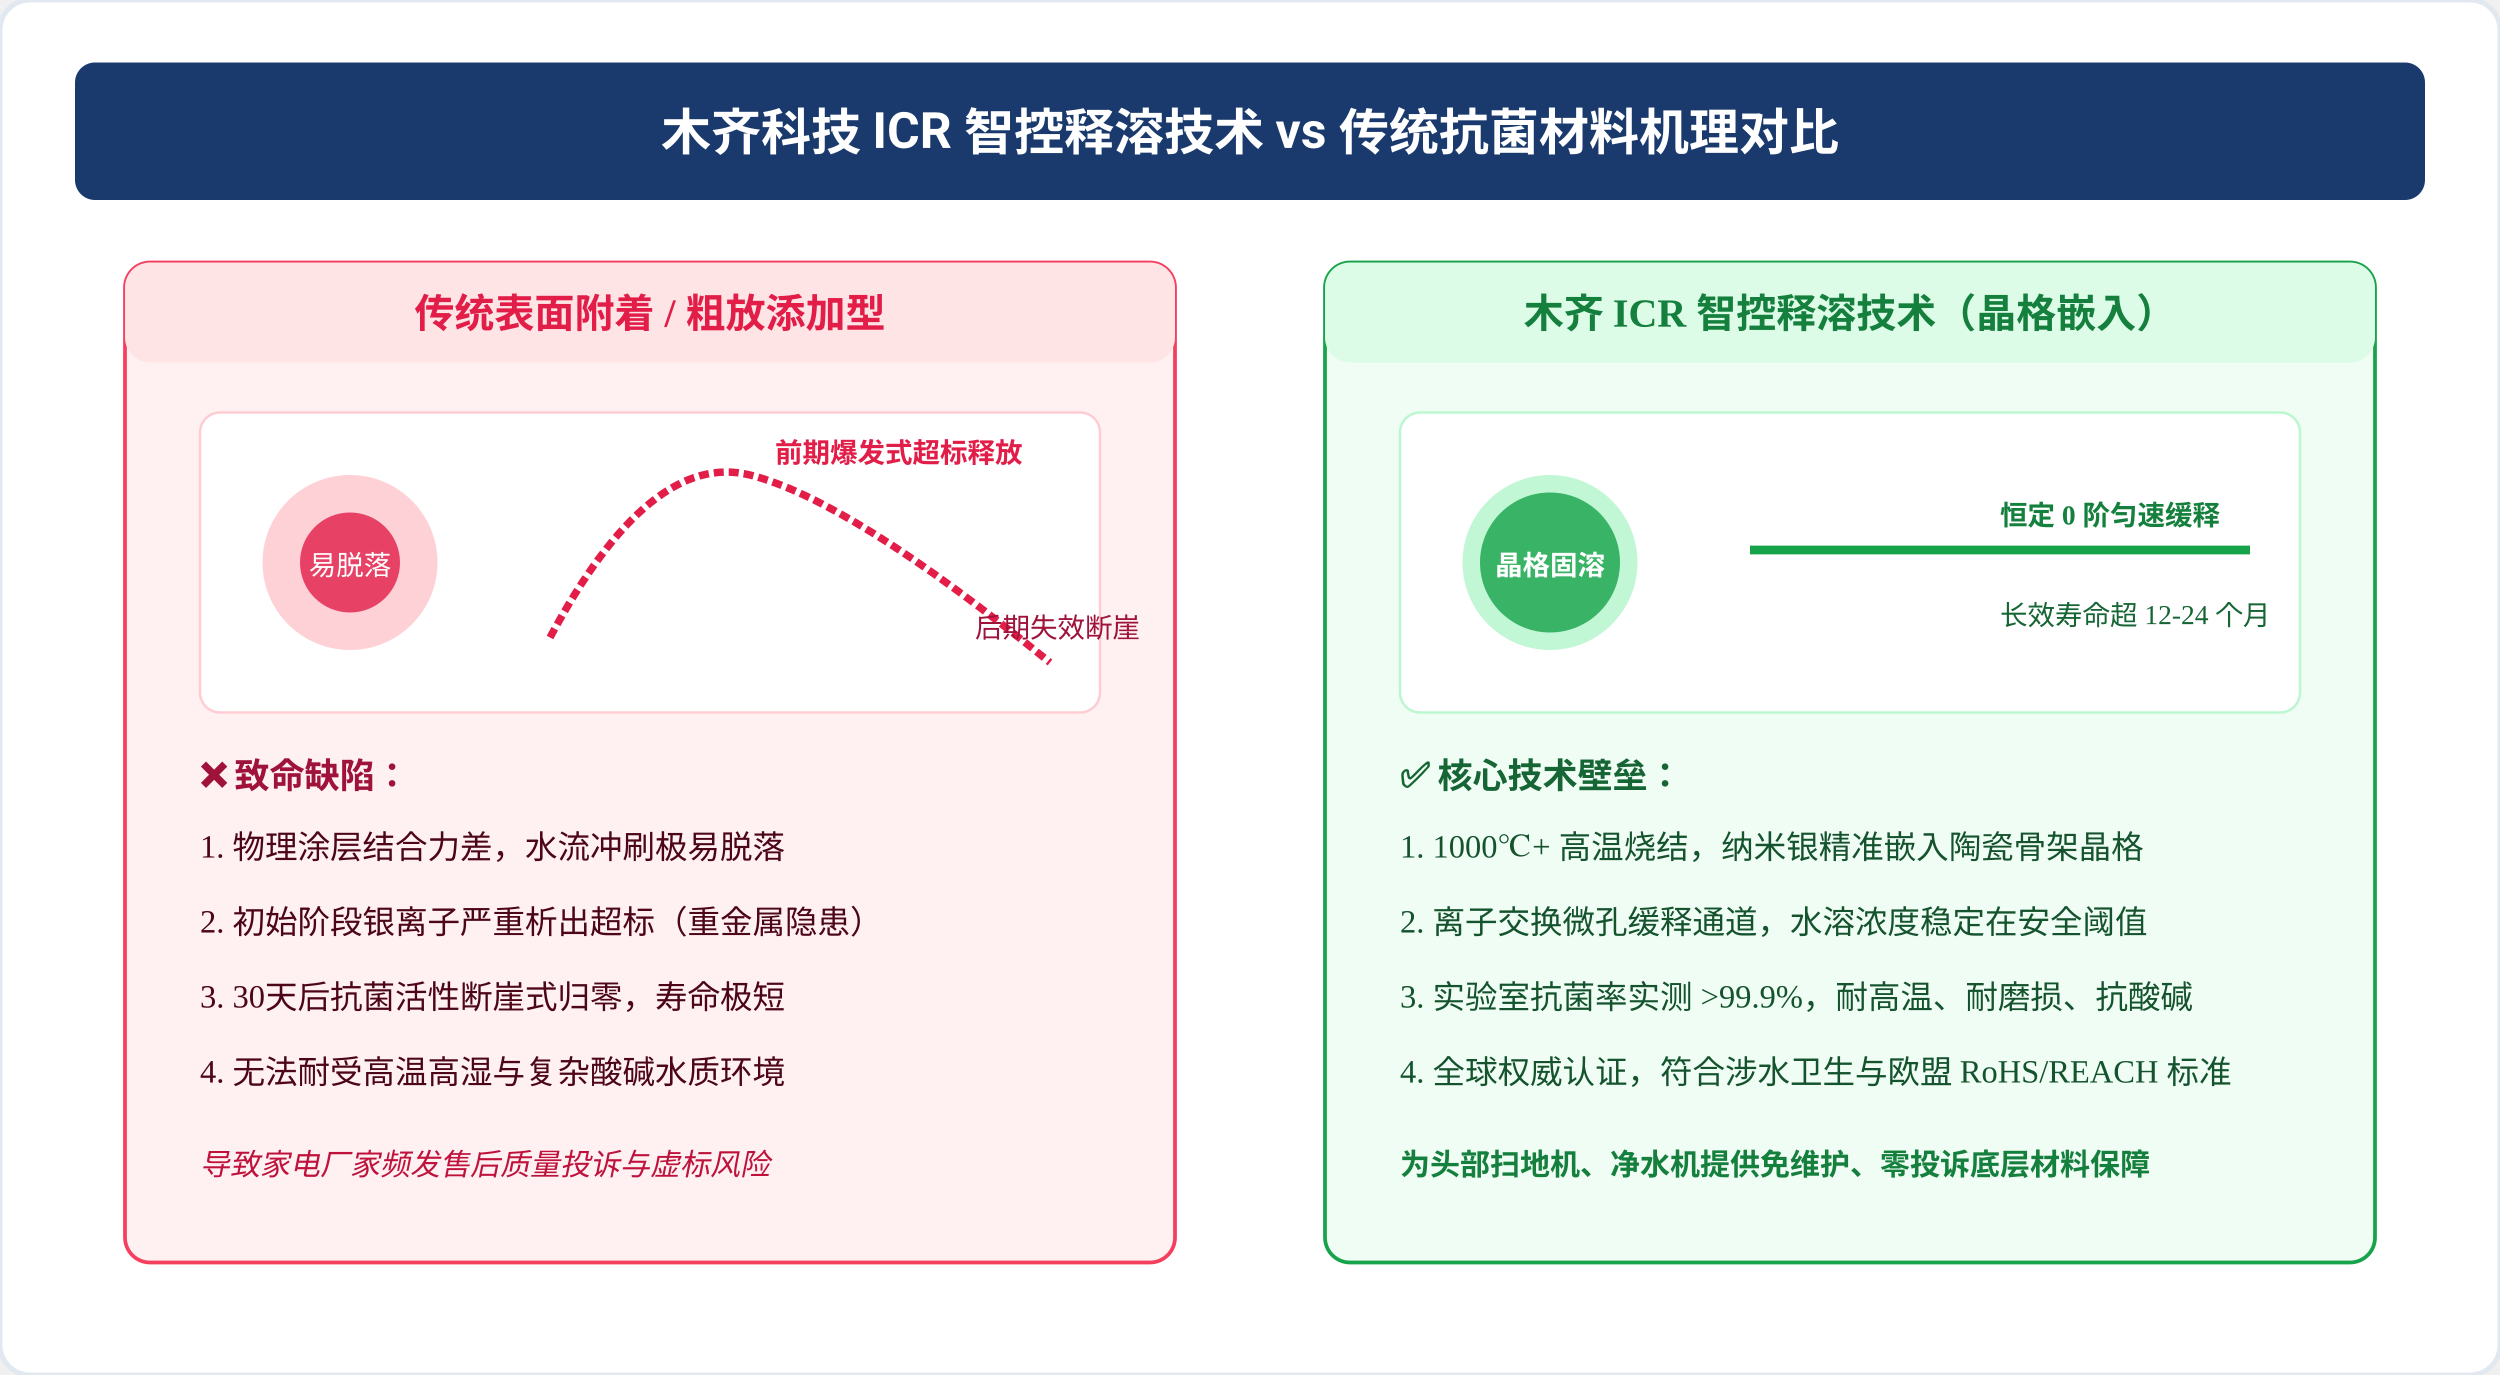
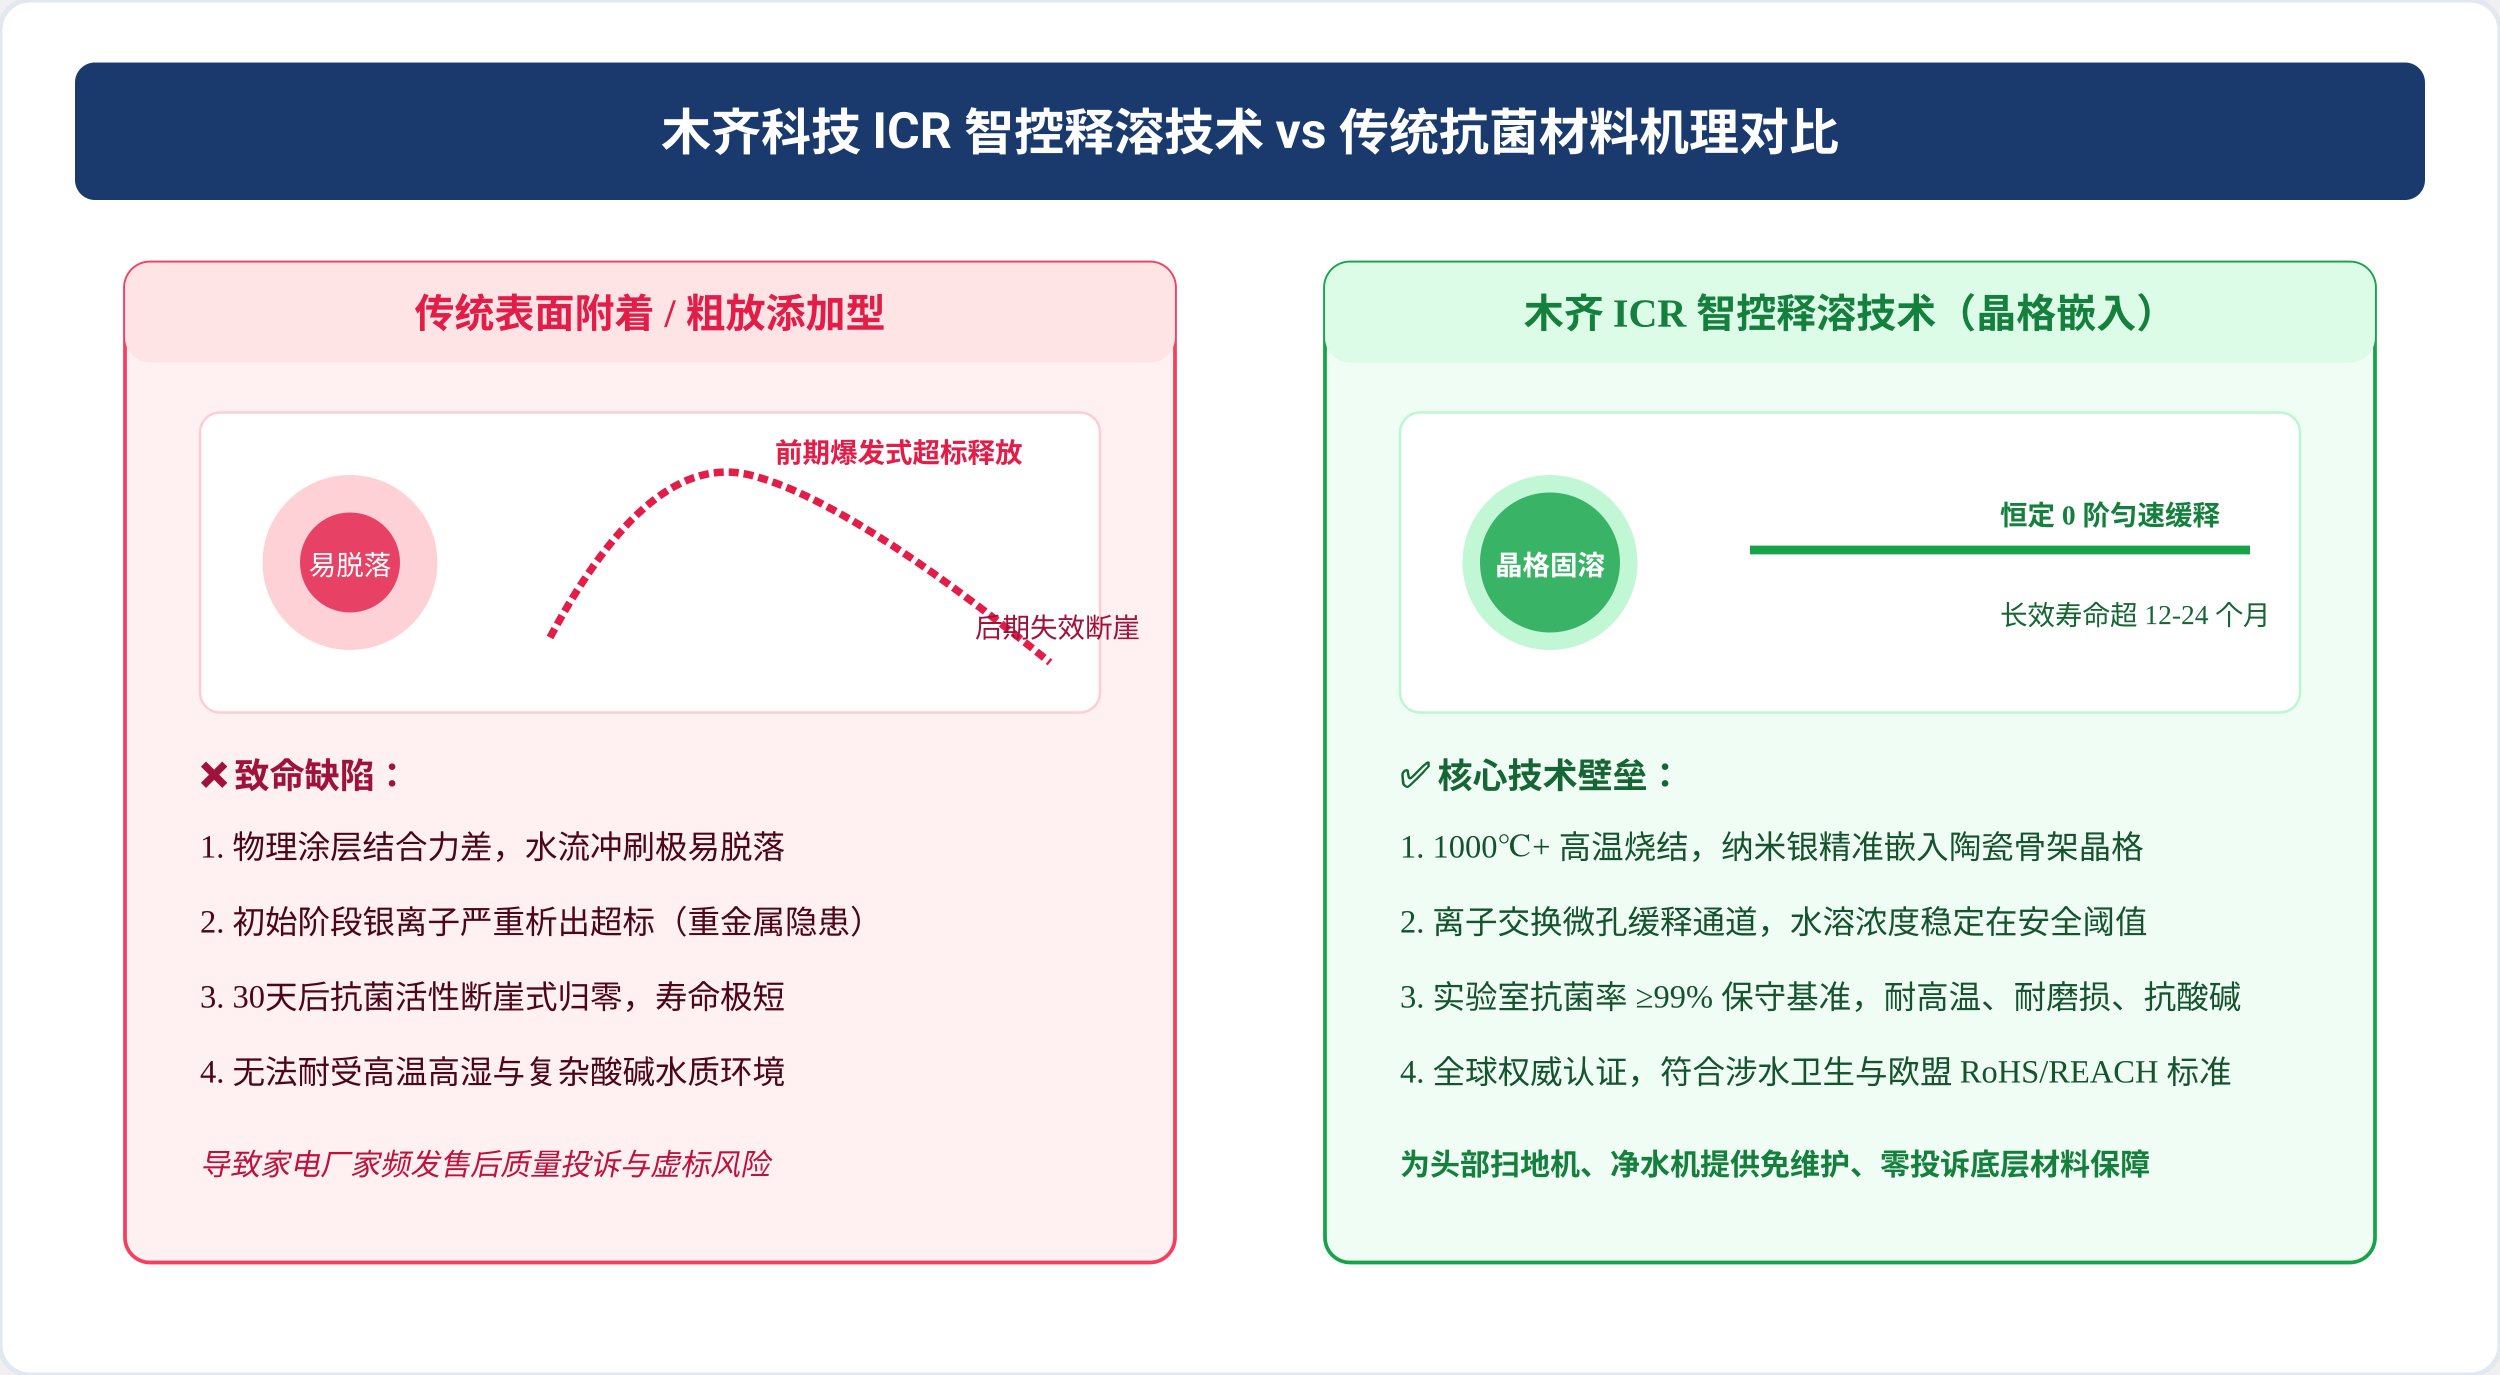
<svg xmlns="http://www.w3.org/2000/svg" viewBox="0 0 1000 550" width="1000" height="550">
  <rect width="1000" height="550" fill="#ffffff" rx="12" stroke="#e2e8f0" stroke-width="2" />
  <rect x="30" y="25" width="940" height="55" rx="8" fill="#1a3a6e" />
  <text x="500" y="60" fill="#ffffff" font-size="20" font-weight="bold" text-anchor="middle" font-family="-apple-system, BlinkMacSystemFont, 'Segoe UI', Roboto, sans-serif">木齐科技 ICR 智控释溶技术 vs 传统抗菌材料机理对比</text>
  <g transform="translate(50, 105)">
    <rect width="420" height="400" rx="10" fill="#fff1f2" stroke="#f43f5e" stroke-width="1.5" />
    <rect width="420" height="40" rx="10" fill="#ffe4e6" />
    <text x="210" y="26" fill="#e11d48" font-size="16" font-weight="bold" text-anchor="middle">传统表面附着 / 粗放添加型</text>
    <rect x="30" y="60" width="360" height="120" rx="8" fill="#ffffff" stroke="#fecdd3" />
    <circle cx="90" cy="120" r="35" fill="#fda4af" opacity="0.5" />
    <circle cx="90" cy="120" r="20" fill="#e11d48" opacity="0.8" />
    <text x="90" y="125" fill="#ffffff" font-size="11" text-anchor="middle">易脱落</text>
    <path d="M170 150 Q 210 75, 250 85 T 370 160" fill="none" stroke="#e11d48" stroke-width="3" stroke-dasharray="4 2" />
    <text x="260" y="80" fill="#e11d48" font-size="11" font-weight="bold">前期爆发式超标释放</text>
    <text x="340" y="150" fill="#9f1239" font-size="11">后期失效断崖</text>
    <text x="30" y="210" fill="#9f1239" font-size="14" font-weight="bold">❌ 致命缺陷：</text>
    <text x="30" y="238" fill="#4c0519" font-size="13">1. 物理涂层结合力差，水流冲刷极易脱落</text>
    <text x="30" y="268" fill="#4c0519" font-size="13">2. 初始阶段银离子严重析出超标（重金属隐患）</text>
    <text x="30" y="298" fill="#4c0519" font-size="13">3. 30天后抗菌活性断崖式归零，寿命极短</text>
    <text x="30" y="328" fill="#4c0519" font-size="13">4. 无法耐受高温高湿与复杂酸碱水质环境</text>
    <text x="30" y="365" fill="#be123c" font-size="12" font-style="italic">导致家电厂家频发售后质量投诉与虚标风险</text>
  </g>
  <g transform="translate(530, 105)">
    <rect width="420" height="400" rx="10" fill="#f0fdf4" stroke="#16a34a" stroke-width="1.5" />
    <rect width="420" height="40" rx="10" fill="#dcfce7" />
    <text x="210" y="26" fill="#15803d" font-size="16" font-weight="bold" text-anchor="middle">木齐 ICR 智控释溶技术（晶格嵌入）</text>
    <rect x="30" y="60" width="360" height="120" rx="8" fill="#ffffff" stroke="#bbf7d0" />
    <circle cx="90" cy="120" r="35" fill="#86efac" opacity="0.5" />
    <circle cx="90" cy="120" r="28" fill="#16a34a" opacity="0.8" />
    <text x="90" y="125" fill="#ffffff" font-size="11" font-weight="bold" text-anchor="middle">晶格固溶</text>
    <path d="M170 115 L 370 115" fill="none" stroke="#16a34a" stroke-width="3.5" />
    <text x="270" y="105" fill="#15803d" font-size="11" font-weight="bold">恒定 0 阶匀速缓释</text>
    <text x="270" y="145" fill="#166534" font-size="11">长效寿命超 12-24 个月</text>
    <text x="30" y="210" fill="#166534" font-size="14" font-weight="bold">✅ 核心技术壁垒：</text>
    <text x="30" y="238" fill="#14532d" font-size="13">1. 1000℃+ 高温烧结，纳米银精准嵌入陶瓷骨架晶格</text>
    <text x="30" y="268" fill="#14532d" font-size="13">2. 离子交换微孔缓释通道，水溶浓度稳定在安全阈值</text>
-     <text x="30" y="298" fill="#14532d" font-size="13">3. 实验室抗菌率实测 &gt;99.9%，耐高温、耐磨损、抗酸碱</text>
+     <text x="30" y="298" fill="#14532d" font-size="13">3. 实验室抗菌率 ≥99% 保守基准，耐高温、耐磨损、抗酸碱</text>
    <text x="30" y="328" fill="#14532d" font-size="13">4. 全球权威认证，符合涉水卫生与欧盟 RoHS/REACH 标准</text>
    <text x="30" y="365" fill="#15803d" font-size="12" font-weight="bold">为头部扫地机、净水机提供免维护、零投诉底层材料保障</text>
  </g>
</svg>
